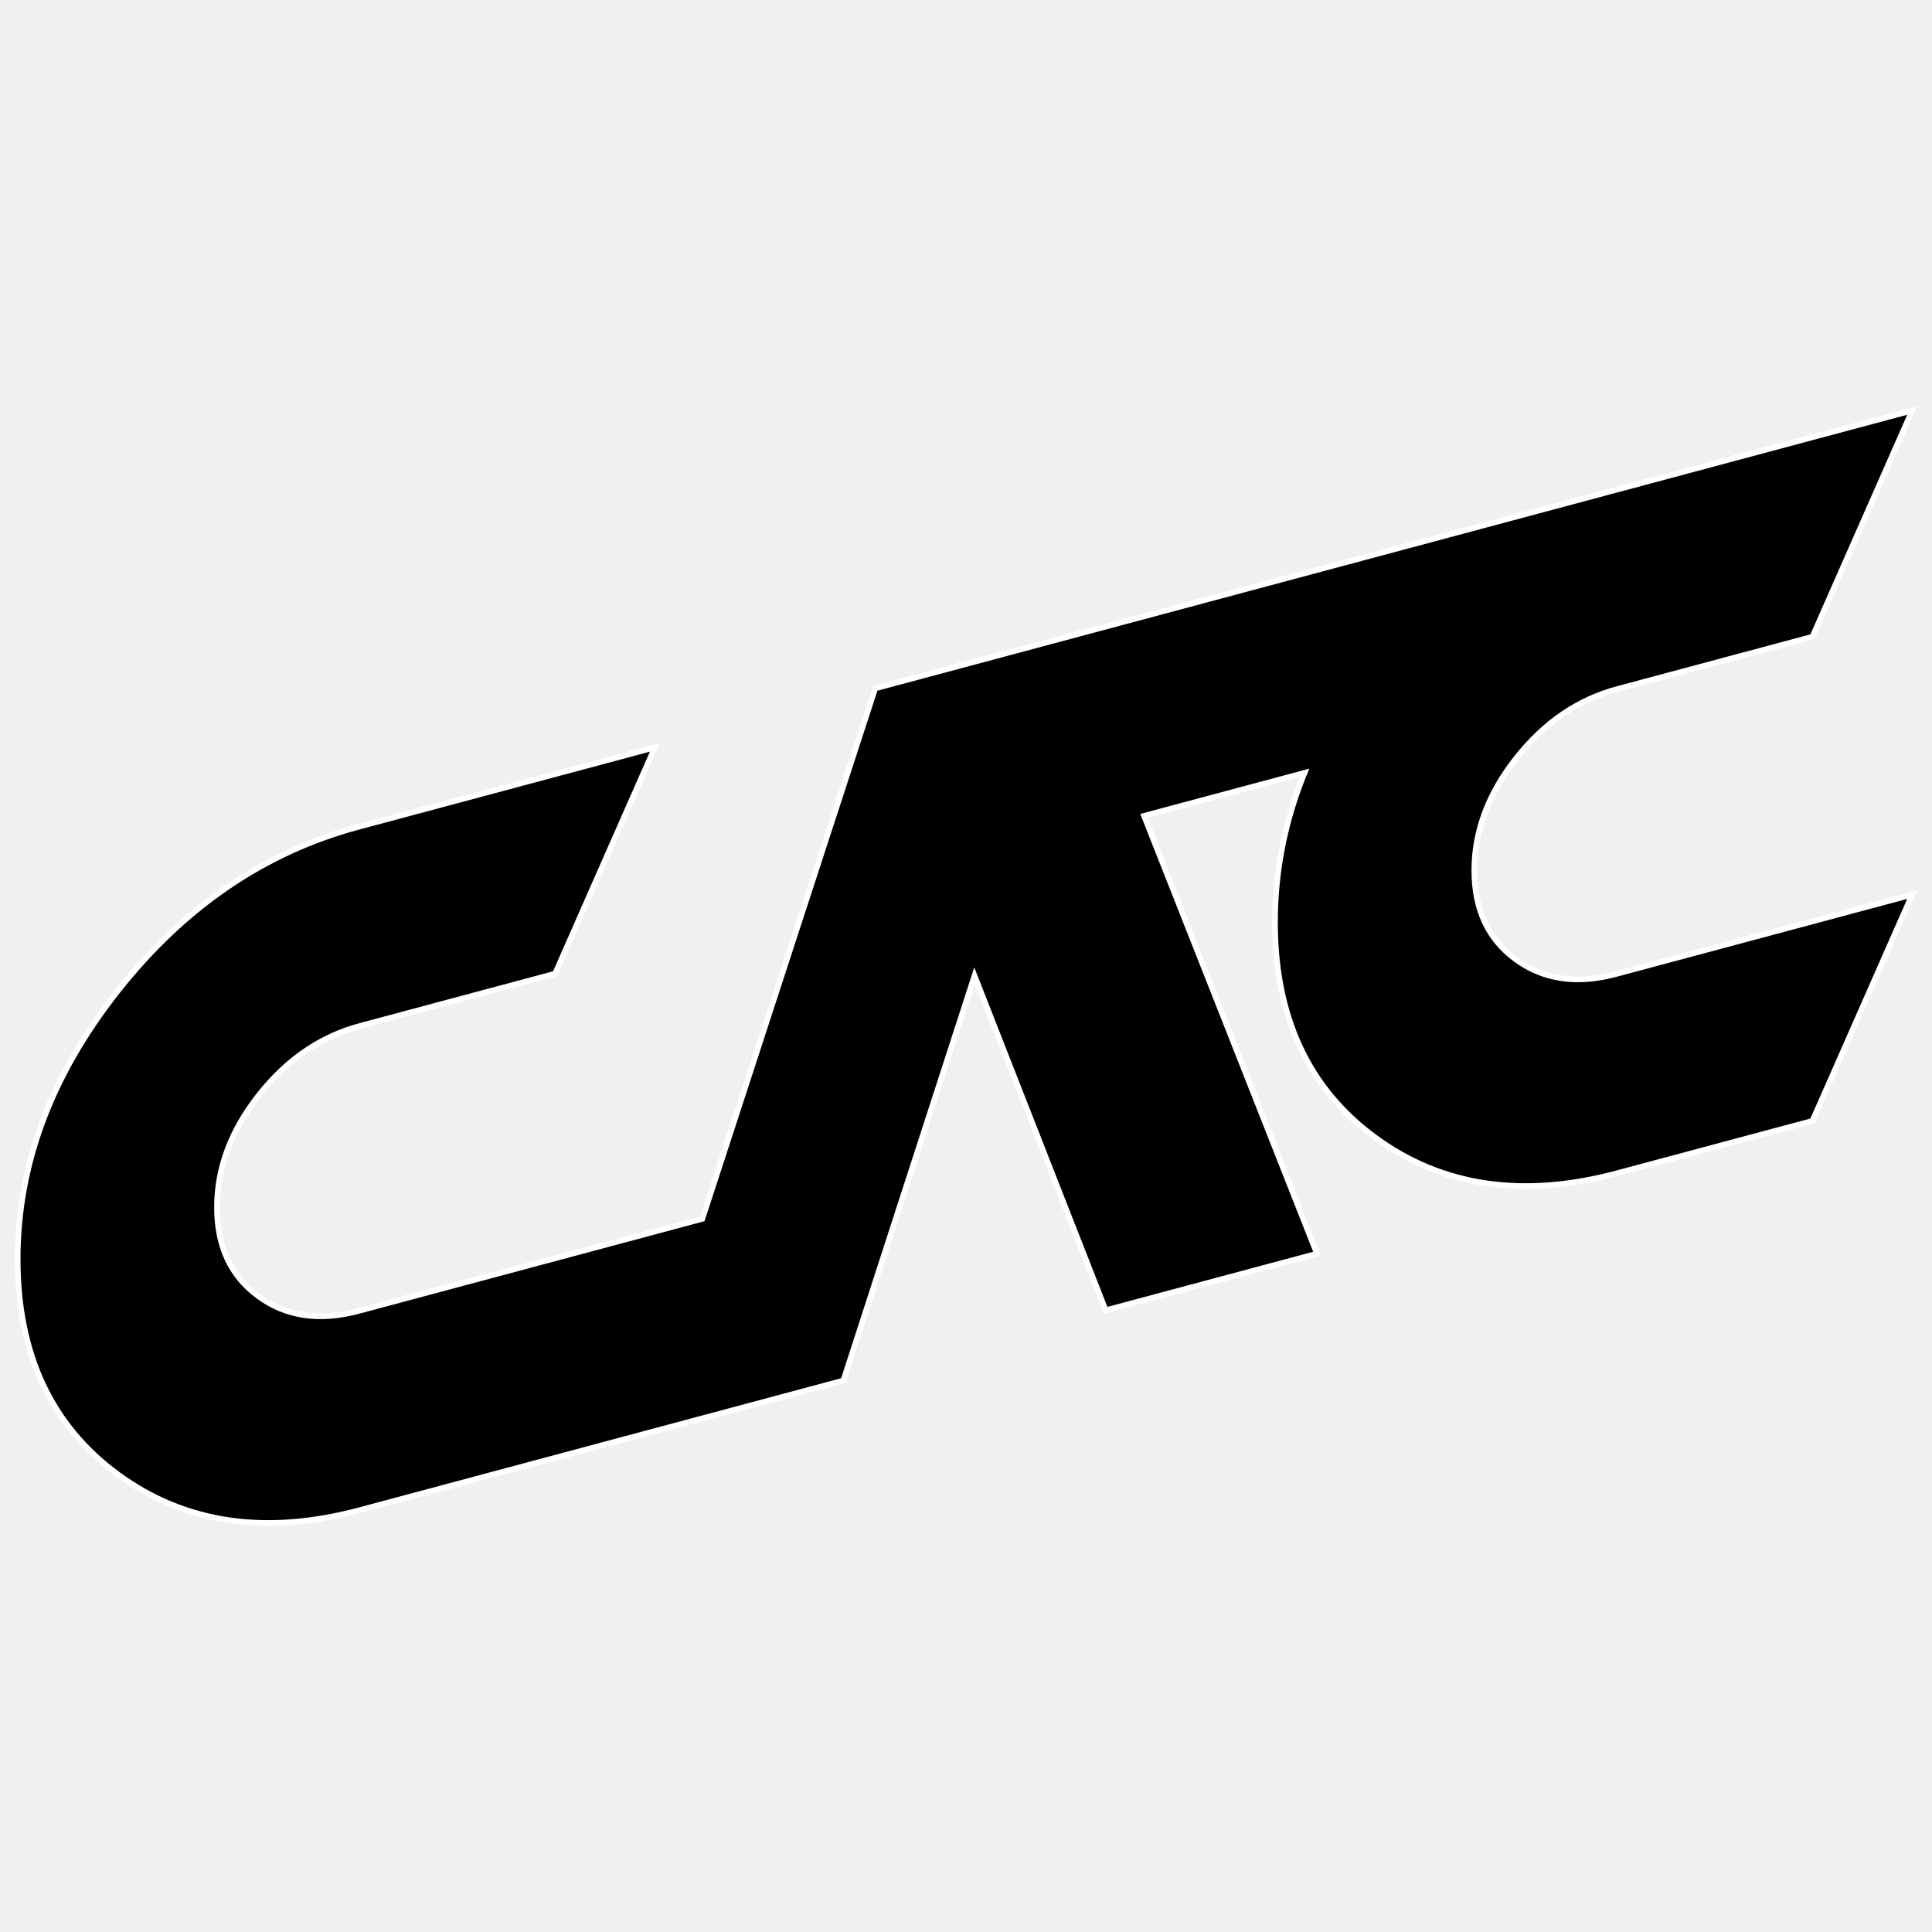
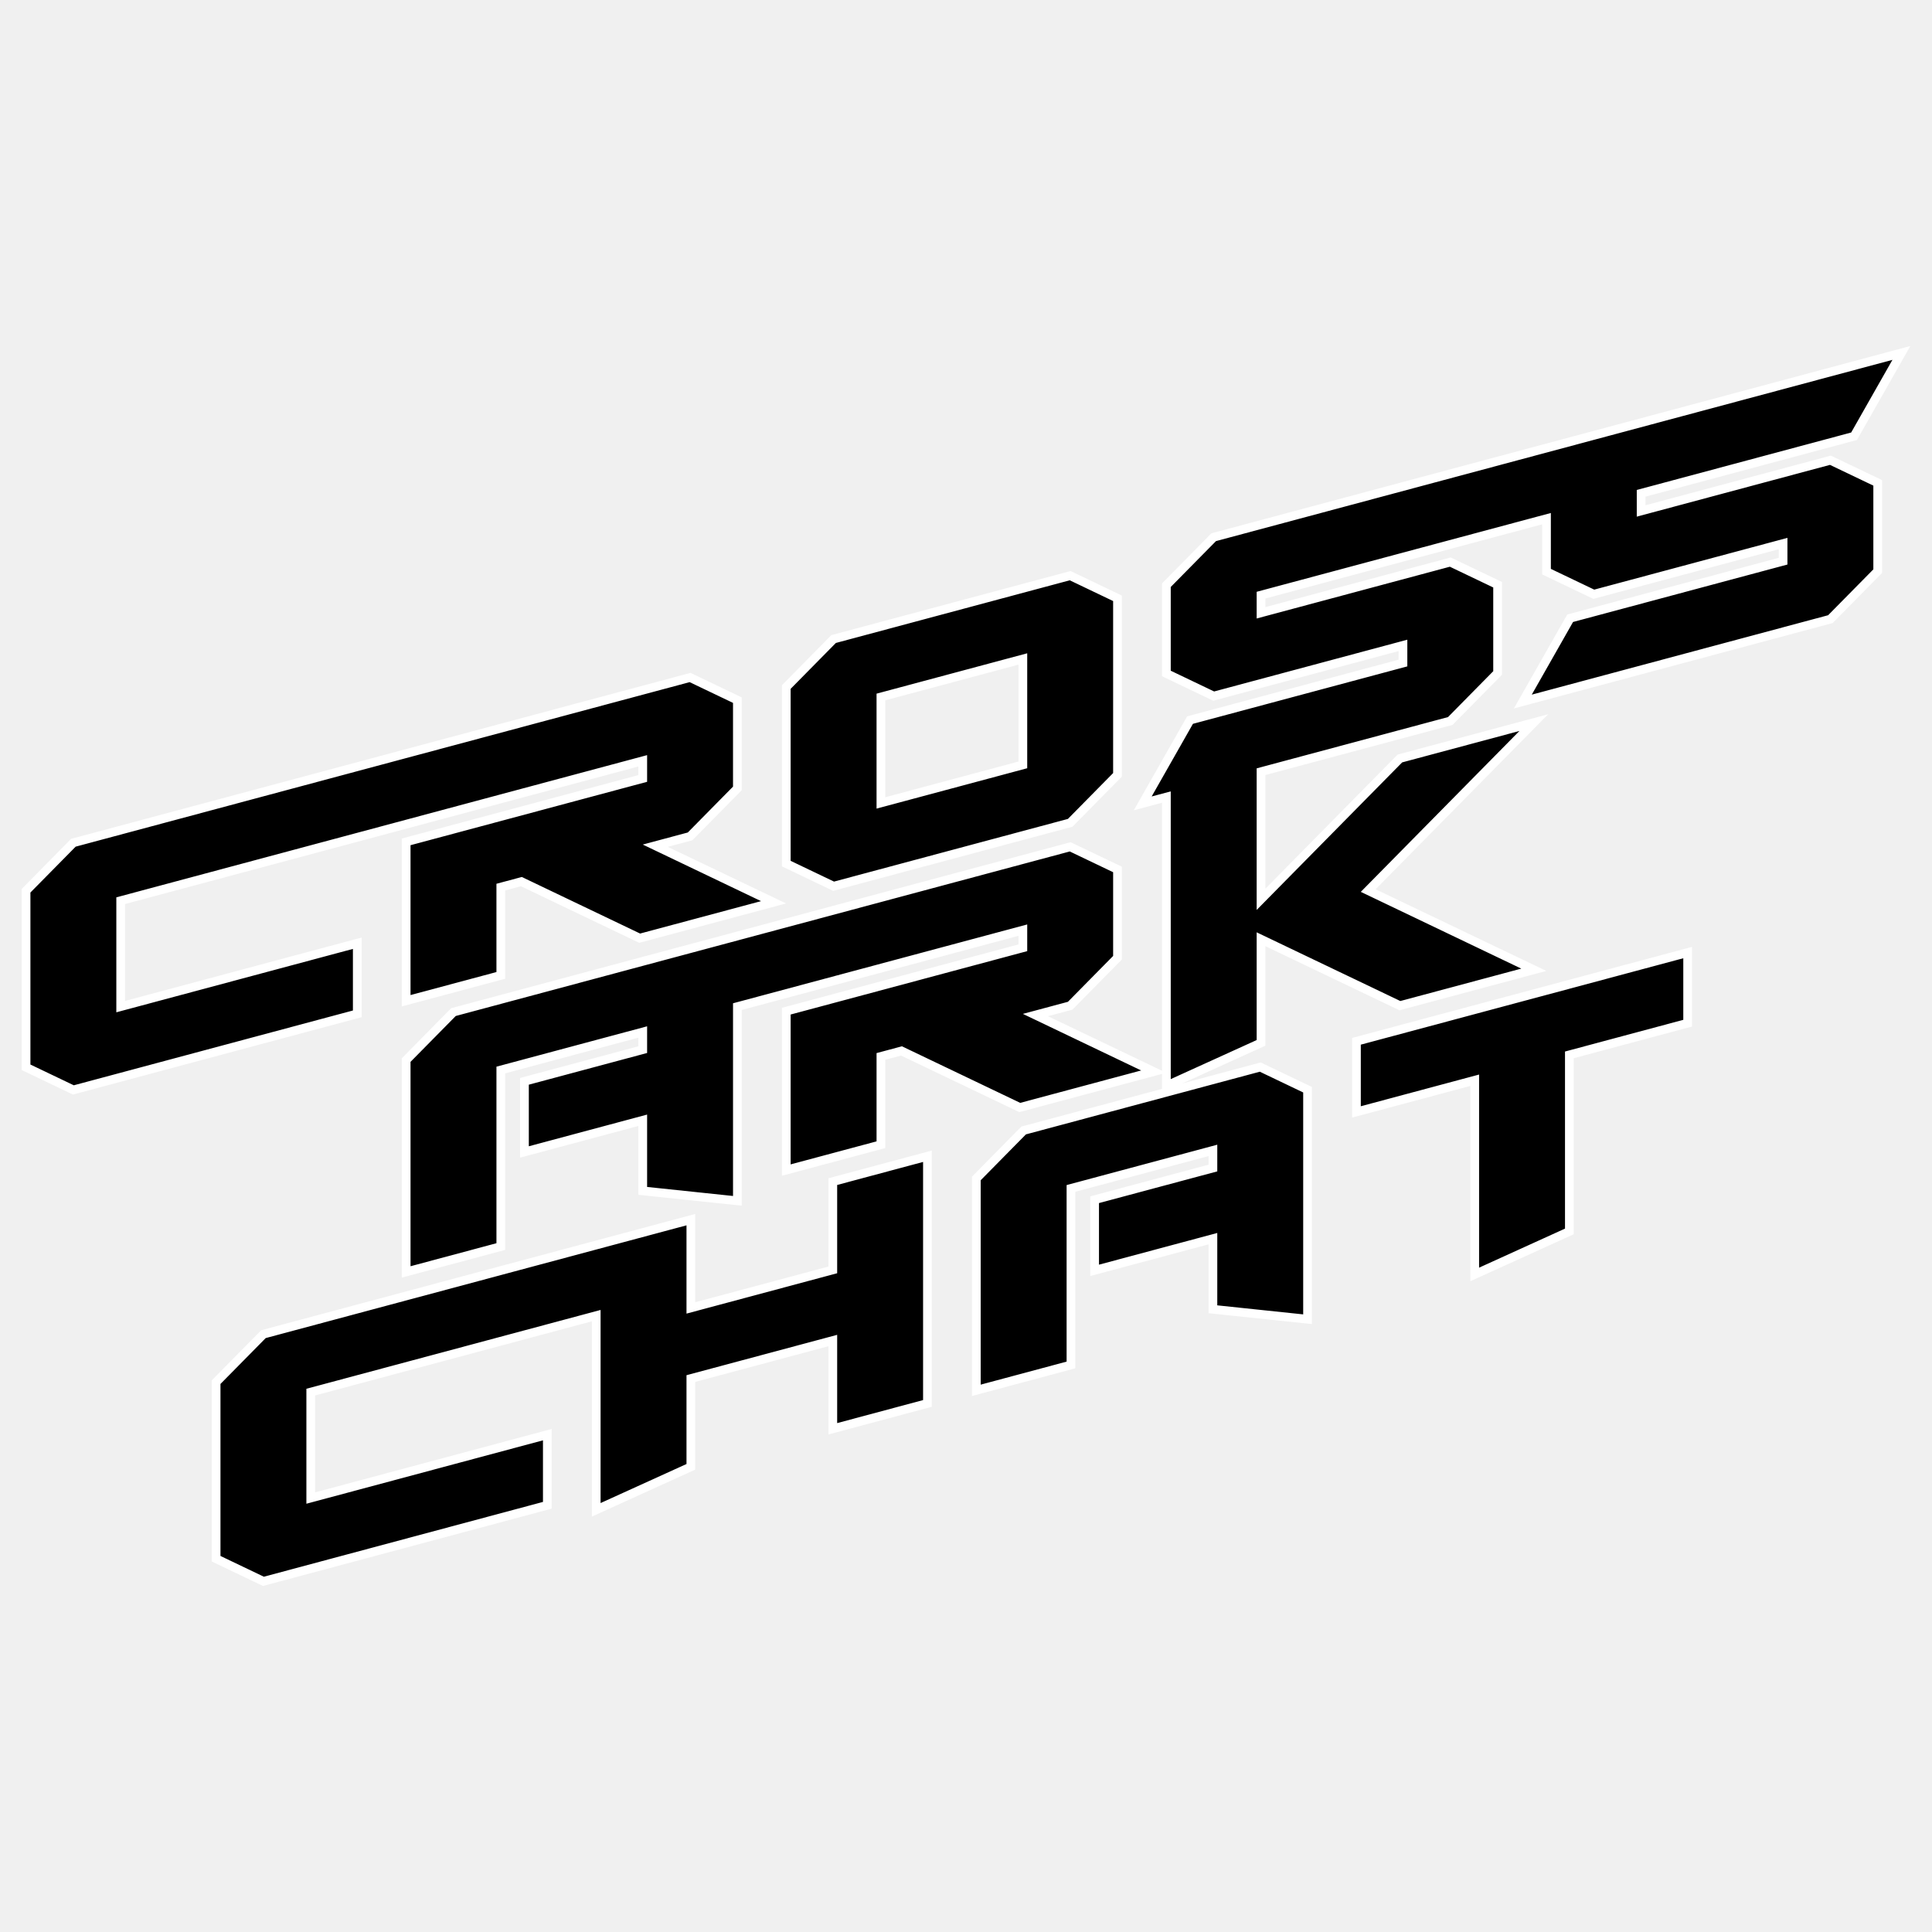
<svg xmlns="http://www.w3.org/2000/svg" width="512" height="512" viewBox="0 0 512 512" version="1.1" id="svg1">
  <defs id="defs1">
-     <rect x="21.26" y="153.82" width="517.109" height="270.747" id="rect4" />
-     <rect x="-274.128" y="76.048" width="1117.734" height="548.256" id="rect3" />
    <rect x="37.517" y="162.573" width="447.702" height="158.196" id="rect2" />
    <rect x="33.603" y="56.594" width="450.984" height="382.01" id="rect1" />
  </defs>
  <g id="layer1" style="display:inline">
-     <path id="text1" style="font-size:96px;line-height:0.75;font-family:'Rocket Rinder';-inkscape-font-specification:'Rocket Rinder, Normal';text-align:center;letter-spacing:5px;word-spacing:0px;text-anchor:middle;white-space:pre;display:none;fill:#000000;stroke:#ffffff;stroke-width:2.311" d="m 19.445,223.339 -12.539,12.717 v 46.786 l 12.539,5.997 75.236,-20.159 v -18.714 l -62.697,16.799 v -28.072 l 47.623,-12.761 8.804,-2.359 81.924,-21.951 v 4.679 l -62.697,16.8 v 42.107 l 25.079,-6.72 v -23.393 l 5.455,-1.462 31.348,14.993 35.486,-9.509 -31.348,-14.993 9.216,-2.47 12.539,-12.717 v -23.393 l -12.539,-5.997 -81.924,21.951 -33.882,9.079 z m 201.465,-53.982 -12.539,12.717 v 46.786 l 12.539,5.997 62.697,-16.799 12.539,-12.717 v -46.786 l -12.539,-5.997 z m 100.733,-26.991 -12.539,12.717 v 23.393 l 12.539,5.997 50.157,-13.44 v 4.679 l -56.427,15.12 -12.539,22.074 6.27,-1.68 v 76.542 l 25.079,-11.398 v -27.463 l 36.803,17.602 35.486,-9.509 -43.888,-20.991 43.888,-44.51 -35.486,9.509 -36.803,37.325 v -33.826 l 50.157,-13.44 12.539,-12.717 v -23.393 l -12.539,-5.997 -50.157,13.44 v -4.679 l 75.654,-20.271 v 14.036 l 12.539,5.997 50.157,-13.44 v 4.679 l -56.427,15.12 -12.539,22.074 81.506,-21.839 12.539,-12.717 v -23.393 l -12.539,-5.997 -50.157,13.44 v -4.679 l 56.427,-15.12 12.539,-22.074 -67.025,17.959 -14.48,3.88 z m -88.193,42.346 37.618,-10.08 v 28.072 l -37.618,10.08 z m -113.272,83.5 -12.539,12.717 v 56.143 l 25.079,-6.72 v -46.786 l 37.618,-10.08 v 4.679 l -31.348,8.4 v 18.714 l 31.348,-8.4 v 18.714 l 25.079,2.637 v -51.465 l 75.654,-20.271 v 4.679 l -62.697,16.8 v 42.107 l 25.079,-6.72 v -23.393 l 5.455,-1.462 31.348,14.993 35.486,-9.509 -31.348,-14.993 9.216,-2.47 12.539,-12.717 v -23.393 l -12.539,-5.997 -100.733,26.991 -11.526,3.088 z m -50.366,85.359 -12.539,12.717 v 46.786 l 12.539,5.997 75.236,-20.159 v -18.714 l -62.697,16.8 v -28.072 l 75.654,-20.271 v 51.465 l 25.079,-11.398 v -23.393 l 37.618,-10.08 v 23.393 l 25.079,-6.72 v -65.5 l -25.079,6.72 v 23.393 l -37.618,10.08 v -23.393 l -5.745,1.539 -19.334,5.181 z m 201.465,-53.982 -12.539,12.717 v 56.143 l 25.079,-6.72 v -46.786 l 37.618,-10.08 v 4.679 l -31.348,8.4 v 18.714 l 31.348,-8.4 v 18.714 l 25.079,2.637 v -60.822 l -12.539,-5.997 z m 88.193,-23.631 v 18.714 l 31.348,-8.4 v 51.465 l 25.079,-11.398 v -46.786 l 31.348,-8.4 v -18.714 z" />
+     <path id="text1" style="font-size:96px;line-height:0.75;font-family:'Rocket Rinder';-inkscape-font-specification:'Rocket Rinder, Normal';text-align:center;letter-spacing:5px;word-spacing:0px;text-anchor:middle;white-space:pre;fill:#000000;stroke:#ffffff;stroke-width:2.311" d="m 19.445,223.339 -12.539,12.717 v 46.786 l 12.539,5.997 75.236,-20.159 v -18.714 l -62.697,16.799 v -28.072 l 47.623,-12.761 8.804,-2.359 81.924,-21.951 v 4.679 l -62.697,16.8 v 42.107 l 25.079,-6.72 v -23.393 l 5.455,-1.462 31.348,14.993 35.486,-9.509 -31.348,-14.993 9.216,-2.47 12.539,-12.717 v -23.393 l -12.539,-5.997 -81.924,21.951 -33.882,9.079 z m 201.465,-53.982 -12.539,12.717 v 46.786 l 12.539,5.997 62.697,-16.799 12.539,-12.717 v -46.786 l -12.539,-5.997 z m 100.733,-26.991 -12.539,12.717 v 23.393 l 12.539,5.997 50.157,-13.44 v 4.679 l -56.427,15.12 -12.539,22.074 6.27,-1.68 v 76.542 l 25.079,-11.398 v -27.463 l 36.803,17.602 35.486,-9.509 -43.888,-20.991 43.888,-44.51 -35.486,9.509 -36.803,37.325 v -33.826 l 50.157,-13.44 12.539,-12.717 v -23.393 l -12.539,-5.997 -50.157,13.44 v -4.679 l 75.654,-20.271 v 14.036 l 12.539,5.997 50.157,-13.44 v 4.679 l -56.427,15.12 -12.539,22.074 81.506,-21.839 12.539,-12.717 v -23.393 l -12.539,-5.997 -50.157,13.44 v -4.679 l 56.427,-15.12 12.539,-22.074 -67.025,17.959 -14.48,3.88 z m -88.193,42.346 37.618,-10.08 v 28.072 l -37.618,10.08 z m -113.272,83.5 -12.539,12.717 v 56.143 l 25.079,-6.72 v -46.786 l 37.618,-10.08 v 4.679 l -31.348,8.4 v 18.714 l 31.348,-8.4 v 18.714 l 25.079,2.637 v -51.465 l 75.654,-20.271 v 4.679 l -62.697,16.8 v 42.107 l 25.079,-6.72 v -23.393 l 5.455,-1.462 31.348,14.993 35.486,-9.509 -31.348,-14.993 9.216,-2.47 12.539,-12.717 v -23.393 l -12.539,-5.997 -100.733,26.991 -11.526,3.088 z m -50.366,85.359 -12.539,12.717 v 46.786 l 12.539,5.997 75.236,-20.159 v -18.714 l -62.697,16.8 v -28.072 l 75.654,-20.271 v 51.465 l 25.079,-11.398 v -23.393 l 37.618,-10.08 v 23.393 l 25.079,-6.72 v -65.5 l -25.079,6.72 v 23.393 l -37.618,10.08 v -23.393 l -5.745,1.539 -19.334,5.181 z m 201.465,-53.982 -12.539,12.717 v 56.143 l 25.079,-6.72 v -46.786 l 37.618,-10.08 v 4.679 l -31.348,8.4 v 18.714 l 31.348,-8.4 v 18.714 l 25.079,2.637 v -60.822 l -12.539,-5.997 z m 88.193,-23.631 v 18.714 l 31.348,-8.4 v 51.465 l 25.079,-11.398 v -46.786 l 31.348,-8.4 v -18.714 z" />
    <path id="text1-8" style="font-size:96px;line-height:0.75;font-family:'Rocket Rinder';-inkscape-font-specification:'Rocket Rinder, Normal';text-align:center;letter-spacing:5px;word-spacing:0px;text-anchor:middle;white-space:pre;display:none;fill:#000000;stroke:#ffffff;stroke-width:2" d="M 66.375,131 57,140.375 v 46.875 l 9.375,9.375 h 56.25 v -18.75 H 75.75 V 149.75 h 35.605 6.582 61.25 v 4.688 h -46.875 v 42.188 h 18.75 v -23.438 h 4.078 l 23.438,23.438 h 26.531 l -23.438,-23.438 h 6.891 l 9.375,-9.375 V 140.375 L 188.562,131 h -61.25 -25.332 z m 150.625,0 -9.375,9.375 v 46.875 l 9.375,9.375 h 46.875 l 9.375,-9.375 V 140.375 L 263.875,131 Z m 75.312,0 -9.375,9.375 v 23.438 l 9.375,9.375 h 37.5 v 4.688 H 287.625 l -9.375,18.75 h 4.688 v 76.688 l 18.75,-4.688 v -27.516 l 27.516,27.516 h 26.531 L 322.922,235.812 355.734,203 H 329.203 L 301.688,230.516 V 196.625 h 37.5 l 9.375,-9.375 v -23.438 l -9.375,-9.375 h -37.5 V 149.75 H 358.25 v 14.062 l 9.375,9.375 h 37.5 v 4.688 h -42.188 l -9.375,18.75 H 414.5 l 9.375,-9.375 v -23.438 l -9.375,-9.375 H 377 V 149.75 h 42.188 L 428.562,131 H 378.451 367.625 Z M 226.375,149.75 H 254.5 v 28.125 h -28.125 z m -84.688,53.25 -9.375,9.375 v 56.25 h 18.75 V 221.75 h 28.125 v 4.688 H 155.75 v 18.75 h 23.438 v 18.75 l 18.75,9.375 V 221.75 H 254.5 v 4.688 h -46.875 v 42.188 h 18.75 v -23.438 h 4.078 l 23.438,23.438 h 26.531 l -23.438,-23.438 h 6.891 l 9.375,-9.375 V 212.375 L 263.875,203 h -75.312 -8.617 z m -37.656,72 -9.375,9.375 v 46.875 l 9.375,9.375 h 56.25 v -18.75 h -46.875 V 293.75 h 56.562 v 51.562 l 18.75,-4.688 v -23.438 h 28.125 v 23.438 h 18.75 V 275 h -18.75 v 23.438 h -28.125 V 275 h -4.295 -14.455 z m 150.625,0 -9.375,9.375 v 56.25 h 18.75 V 293.75 h 28.125 v 4.688 h -23.438 v 18.75 h 23.438 v 18.75 l 18.75,9.375 V 284.375 l -9.375,-9.375 z m 65.938,0 v 18.75 h 23.438 v 51.562 l 18.75,-4.688 V 293.75 h 23.438 V 275 Z" />
-     <path d="m 95.245,219.828 76.982,-20.627 -25.661,58.197 -51.322,13.752 c -10.606,2.842 -19.673,9.035 -27.2,18.579 -7.527,9.544 -11.291,19.619 -11.291,30.226 0,10.606 3.764,18.665 11.291,24.175 7.527,5.51 16.594,6.844 27.2,4.002 l 122.166,-32.734 -25.661,58.197 -96.505,25.858 c -24.805,6.647 -45.976,3.552 -63.51,-9.285 -17.535,-12.836 -26.302,-31.657 -26.302,-56.463 0,-24.805 8.767,-48.325 26.302,-70.558 17.535,-22.233 38.705,-36.673 63.51,-43.32 z m 137.285,-36.785 51.322,-13.752 64.152,162.436 -54.529,14.611 -35.284,-89.981 -35.284,108.89 -54.529,14.611 z m 195.92,-52.497 76.982,-20.627 -25.661,58.197 -51.322,13.752 c -10.606,2.842 -19.673,9.035 -27.2,18.579 -7.527,9.544 -11.291,19.619 -11.291,30.226 0,10.606 3.764,18.665 11.291,24.175 7.527,5.51 16.594,6.844 27.2,4.002 l 76.982,-20.627 -25.661,58.197 -51.322,13.752 c -24.805,6.647 -45.976,3.552 -63.51,-9.285 -17.535,-12.836 -26.302,-31.657 -26.302,-56.463 0,-24.805 8.767,-48.325 26.302,-70.558 17.535,-22.233 38.705,-36.673 63.51,-43.32 z m -185.183,100.941 25.661,-58.197 174.973,-46.884 -25.661,58.197 z" id="text3" style="font-size:100px;line-height:0.8;font-family:'Space Crusaders';-inkscape-font-specification:'Space Crusaders, Normal';text-align:center;letter-spacing:0px;word-spacing:0px;text-anchor:middle;white-space:pre;stroke:#ffffff;stroke-width:3;stroke-miterlimit:50;stroke-dasharray:none;paint-order:stroke fill markers" aria-label="CACT" />
  </g>
  <g id="layer2" style="display:none">
    <path id="text2" style="font-size:96px;line-height:0.75;font-family:'Rocket Rinder';-inkscape-font-specification:'Rocket Rinder, Normal';text-align:center;letter-spacing:5px;word-spacing:0px;text-anchor:middle;white-space:pre;stroke:#ffffff;stroke-width:4.47" d="M 29.19,135.477 8.235,162.047 V 266.821 L 29.19,282.162 154.92,248.472 V 206.563 L 50.145,234.637 V 171.772 L 176.573,137.896 V 242.67 l 41.91,-11.23 V 126.666 l 62.865,-16.845 v 10.477 l -52.387,14.037 v 41.91 l 52.387,-14.037 v 41.91 l 41.91,9.725 V 98.592 l 21.653,-5.802 v 83.82 l 20.955,15.34 125.73,-33.689 V 116.351 L 386.821,144.425 V 81.56 l 94.297,-25.267 20.955,-47.525 -110.258,29.543 -25.949,6.953 -63.563,17.032 -104.775,28.074 z" />
  </g>
</svg>
